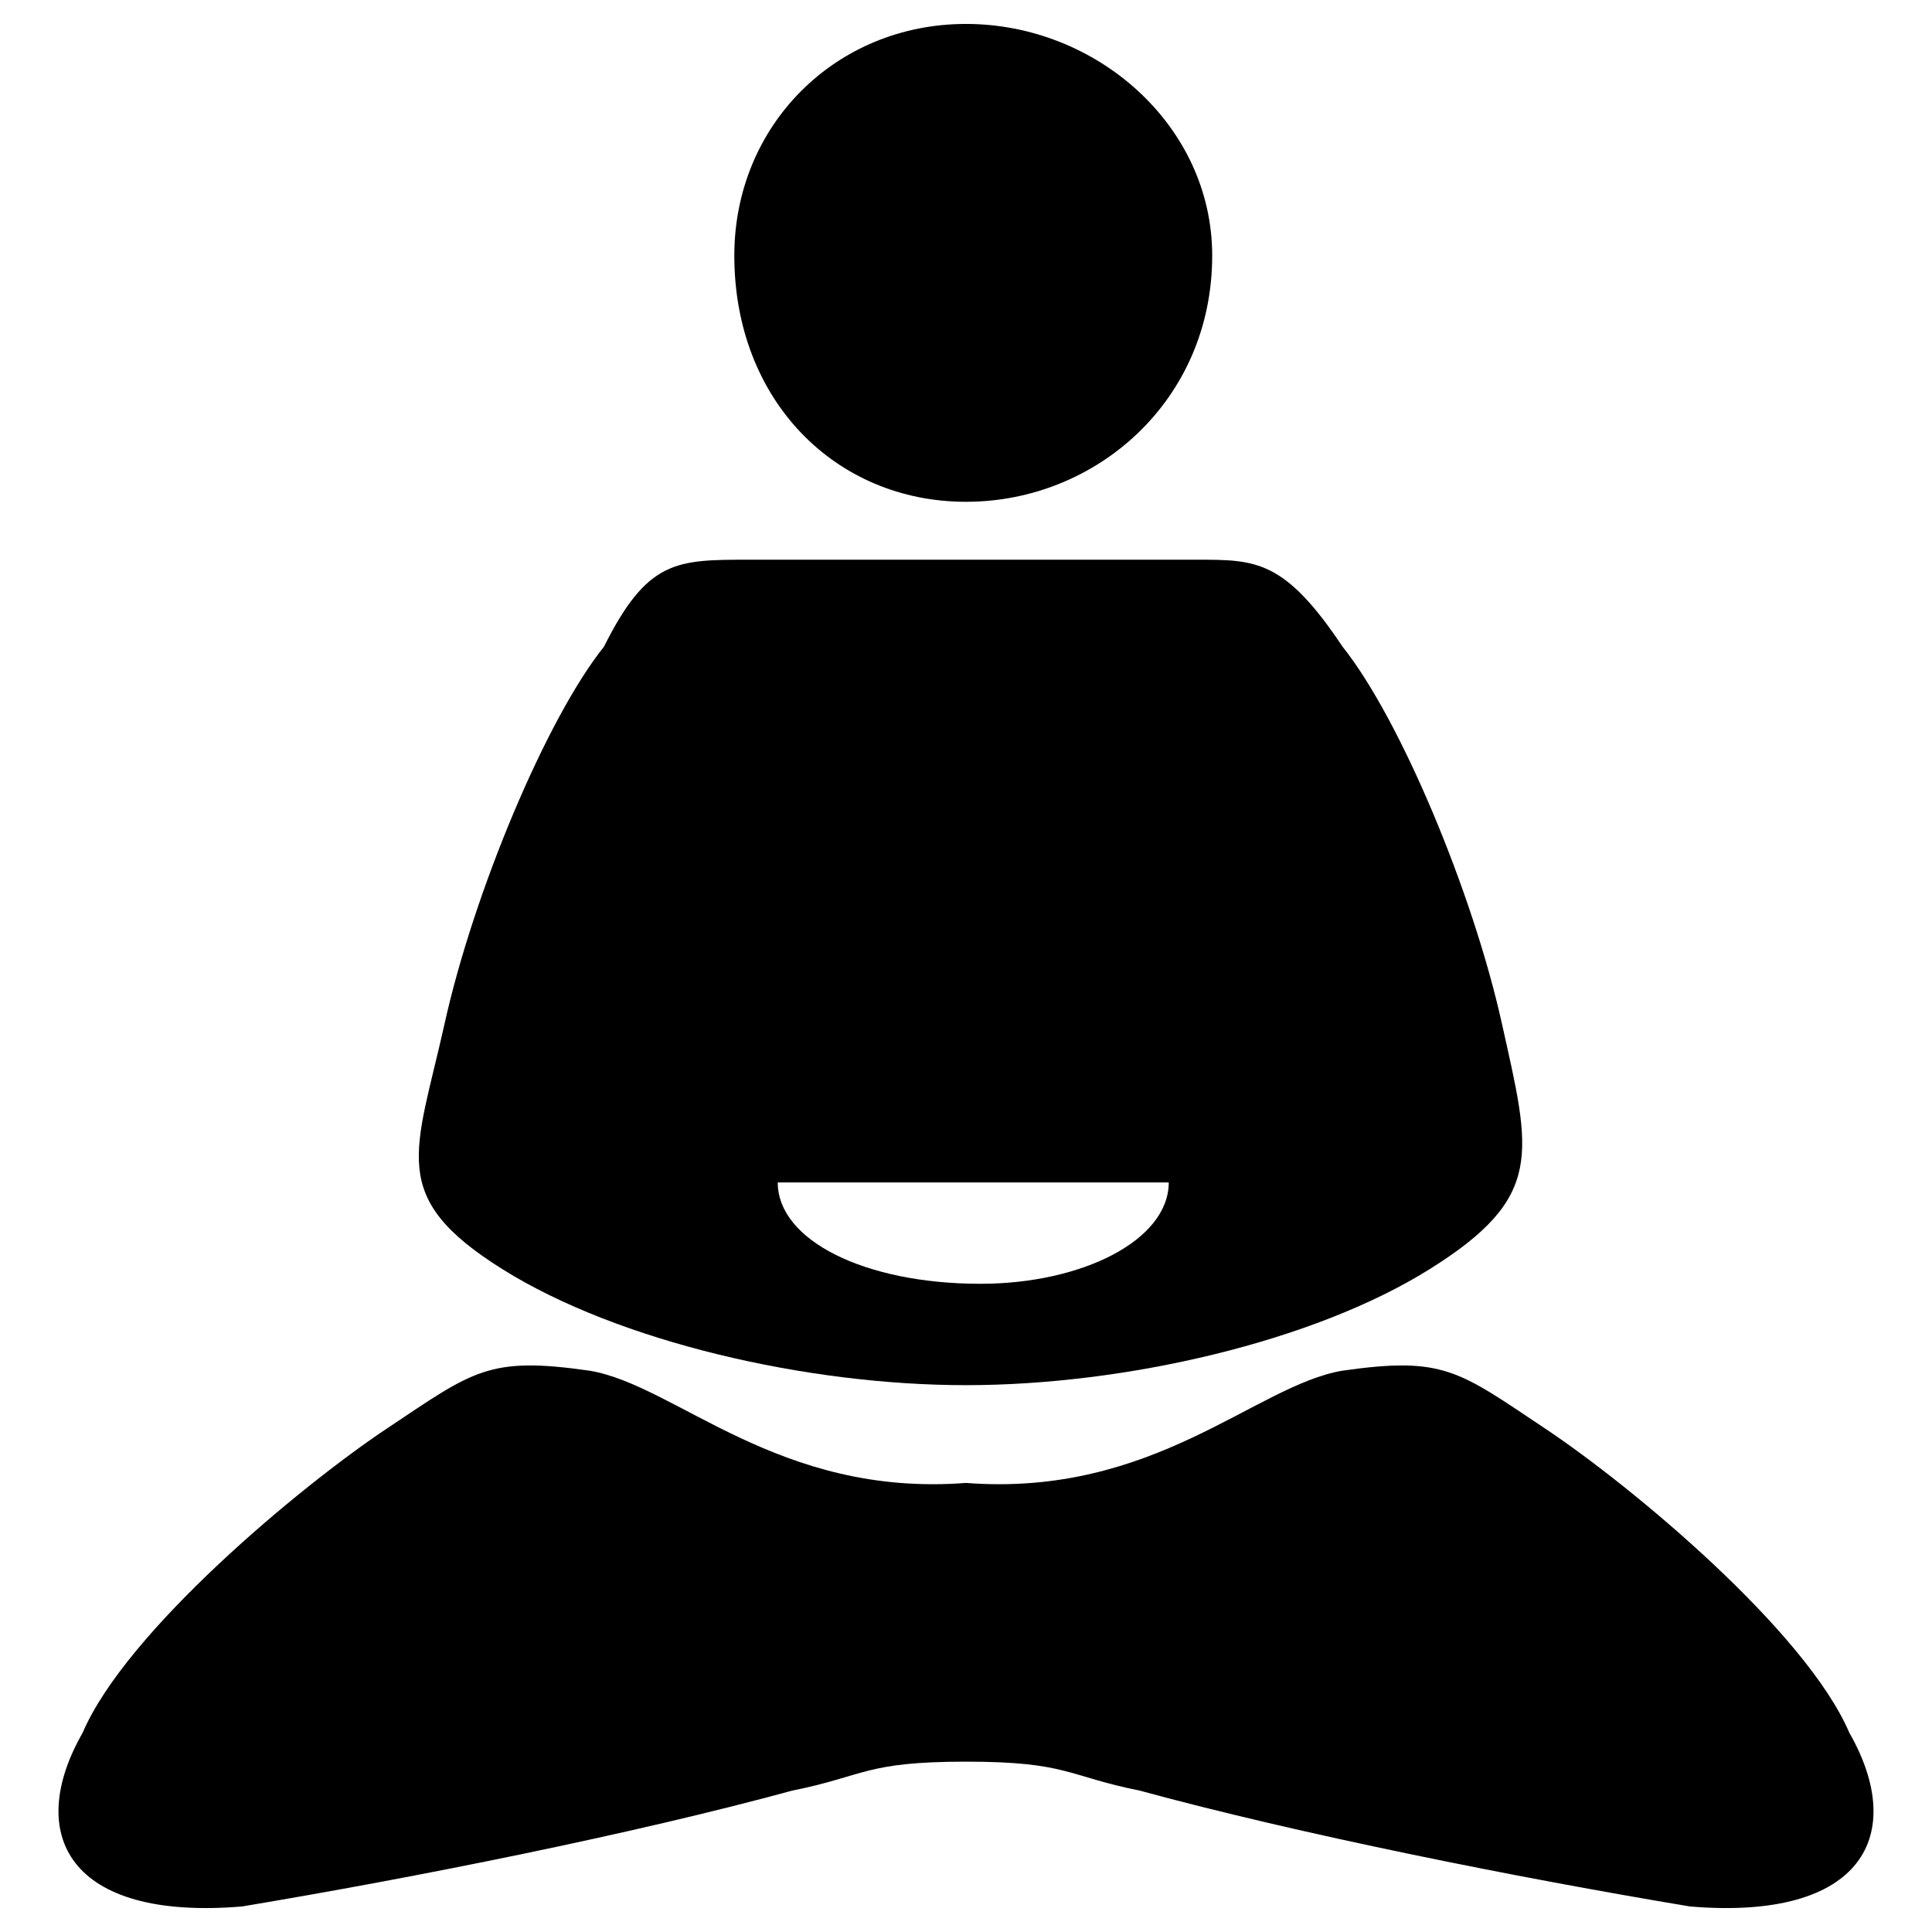
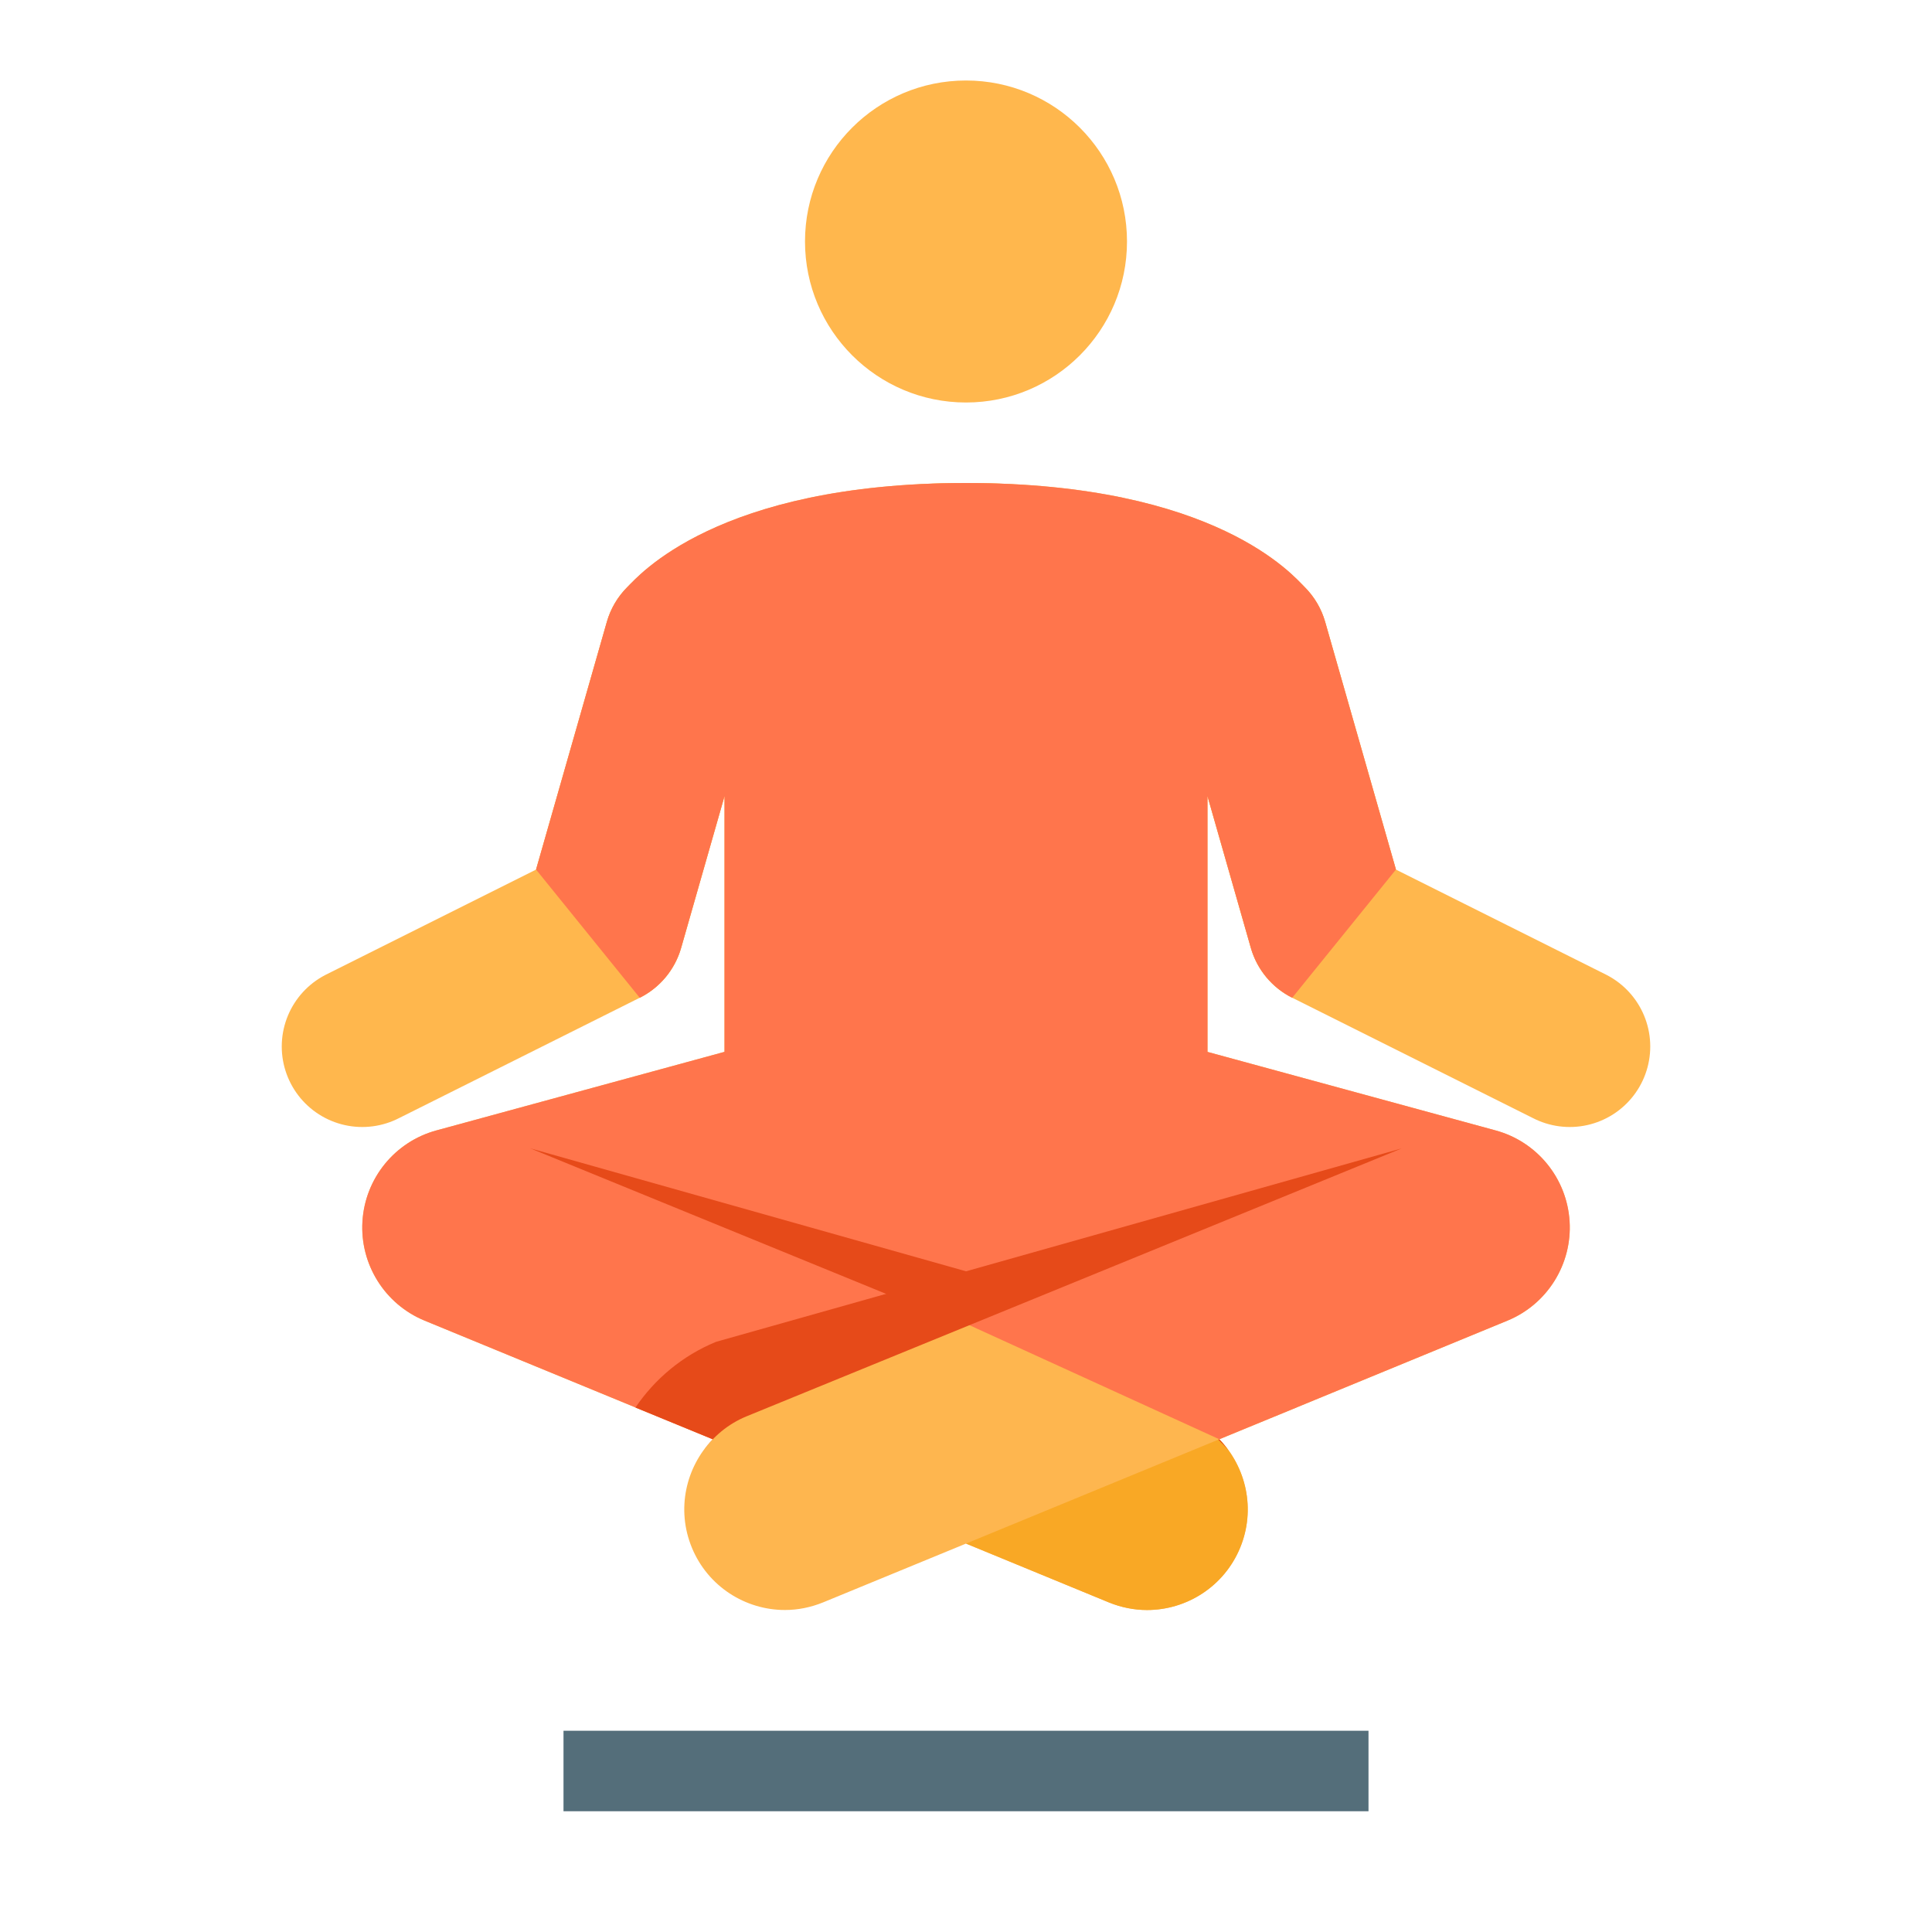
- <svg xmlns="http://www.w3.org/2000/svg" version="1.1" x="0px" y="0px" viewBox="0 0 100 100" enable-background="new 0 0 100 100" xml:space="preserve">
-   <path fill-rule="evenodd" clip-rule="evenodd" d="M50,1.239c6.746,0,12.743,5.246,12.743,11.992c0,7.496-5.997,12.742-12.743,12.742  s-11.992-5.246-11.992-12.742C38.008,6.485,43.254,1.239,50,1.239L50,1.239z" />
-   <path fill-rule="evenodd" clip-rule="evenodd" d="M38.756,28.971H50l0,0l0,0h11.993c2.999,0,4.497,0,7.495,4.498  c2.998,3.749,6.747,12.742,8.245,19.488c1.499,6.746,2.249,8.994-3.747,12.742S58.245,71.696,50,71.696l0,0  c-8.245,0-17.988-2.249-23.984-5.997s-4.498-5.996-2.998-12.742c1.499-6.747,5.247-15.74,8.245-19.488  C33.51,28.971,35.009,28.971,38.756,28.971L38.756,28.971z M50.75,61.202h9.744c0,2.998-4.497,5.247-9.744,5.247  c-5.997,0-10.494-2.249-10.494-5.247H50.75z" />
-   <path fill-rule="evenodd" clip-rule="evenodd" d="M50,76.756L50,76.756" />
-   <path fill-rule="evenodd" clip-rule="evenodd" d="M50,76.756c-9.744,0.75-14.99-5.06-19.488-5.81c-5.246-0.75-5.996,0-10.493,2.998  c-4.498,2.998-13.492,10.494-15.74,15.74c-2.999,5.247-0.75,9.744,8.244,8.995c8.994-1.5,20.237-3.748,28.481-5.997  c3.748-0.749,3.748-1.499,8.995-1.499c5.248,0,5.248,0.75,8.996,1.499c8.244,2.249,19.486,4.497,28.481,5.997  c8.994,0.749,11.243-3.748,8.244-8.995c-2.249-5.246-11.242-12.742-15.739-15.74s-5.247-3.748-10.494-2.998  C64.991,71.696,59.743,77.506,50,76.756" />
+ <svg xmlns="http://www.w3.org/2000/svg" version="1.1" x="0px" y="0px" viewBox="0 0 48 48" style="enable-background:new 0 0 48 48;" xml:space="preserve">
+   <path style="fill:#FEB64F;" d="M34.682,21.604l-1.759-6.154c-0.093-0.326-0.269-0.624-0.509-0.864C32.149,14.321,30.219,12,24,12  c-6.188,0-8.149,2.321-8.414,2.586c-0.24,0.24-0.416,0.538-0.509,0.864l-1.759,6.154l2.576,3.185c0.501-0.251,0.874-0.7,1.028-1.239  L18,19.779v6.354l-7.158,1.952c-1.032,0.281-1.771,1.19-1.837,2.258c-0.066,1.066,0.554,2.059,1.543,2.467l7.16,2.948  c-0.672,0.693-0.91,1.743-0.519,2.693C17.586,39.415,18.518,40,19.501,40c0.317,0,0.64-0.063,0.951-0.19L24,38.35l3.548,1.461  c0.311,0.127,0.634,0.19,0.951,0.19c0.983,0,1.915-0.585,2.313-1.549c0.391-0.95,0.153-2-0.519-2.693l7.16-2.948  c0.989-0.408,1.609-1.4,1.543-2.467c-0.066-1.068-0.805-1.977-1.837-2.258L30,26.134V19.78l1.077,3.77  c0.154,0.539,0.527,0.988,1.028,1.239L34.682,21.604z" />
+   <path style="fill:none;stroke:#FFB74D;stroke-width:4;stroke-linecap:round;stroke-linejoin:round;stroke-miterlimit:10;" d="M9,26  l6-3l2-7c0,0,2-2,7-2" />
+   <path style="fill:none;stroke:#FFB74D;stroke-width:4;stroke-linecap:round;stroke-linejoin:round;stroke-miterlimit:10;" d="M39,26  l-6-3l-2-7c0,0-2-2-7-2" />
+   <path style="fill:#FF754C;" d="M34.682,21.604l-1.759-6.154c-0.093-0.326-0.269-0.624-0.509-0.864C32.149,14.321,30.219,12,24,12  c-6.188,0-8.149,2.321-8.414,2.586c-0.24,0.24-0.416,0.538-0.509,0.864l-1.759,6.154l2.576,3.185c0.501-0.251,0.874-0.7,1.028-1.239  L18,19.779v6.354l-7.158,1.952c-1.032,0.281-1.771,1.19-1.837,2.258c-0.066,1.066,0.554,2.059,1.543,2.467l7.16,2.948  c0-2.009,5.105-3.415,5.105-3.415l7.48,3.415l7.16-2.948c0.989-0.408,1.609-1.4,1.543-2.467c-0.066-1.068-0.805-1.977-1.837-2.258  L30,26.134V19.78l1.077,3.77c0.154,0.539,0.527,0.988,1.028,1.239L34.682,21.604z" />
+   <path style="fill:#FFB74D;" d="M24,2c2.209,0,4,1.79,4,4c0,2.208-1.791,4-4,4s-4-1.792-4-4C20,3.79,21.791,2,24,2" />
+   <rect x="14" y="43" style="fill:#546E7A;" width="20" height="2" />
+   <path style="fill:#F9A825;" d="M30.811,38.451c0.391-0.95,0.152-2-0.518-2.693L24,38.35l0,0l3.548,1.461  C27.859,39.938,28.182,40,28.499,40C29.482,40,30.414,39.416,30.811,38.451z" />
+   <g>
+     <g>
+       <polygon style="fill:#E64A19;" points="25.957,32.137 13.176,28.531 23.981,32.95   " />
+       <polygon style="fill:#E64A19;" points="31.003,35.466 32.213,34.969 32.212,34.968   " />
+       <path style="fill:#E64A19;" d="M30.268,35.769c0.096,0.099,0.201,0.19,0.279,0.302c-0.077-0.109-0.16-0.215-0.254-0.312    L30.268,35.769z" />
+     </g>
+   </g>
+   <path style="fill:#E64A19;" d="M17.707,35.758c-0.094,0.098-0.177,0.203-0.254,0.313c0.265-0.379,0.635-0.694,1.095-0.883  l16.276-6.656l-17.033,4.805c-0.846,0.348-1.525,0.928-2.004,1.633L17.707,35.758z" />
</svg>
